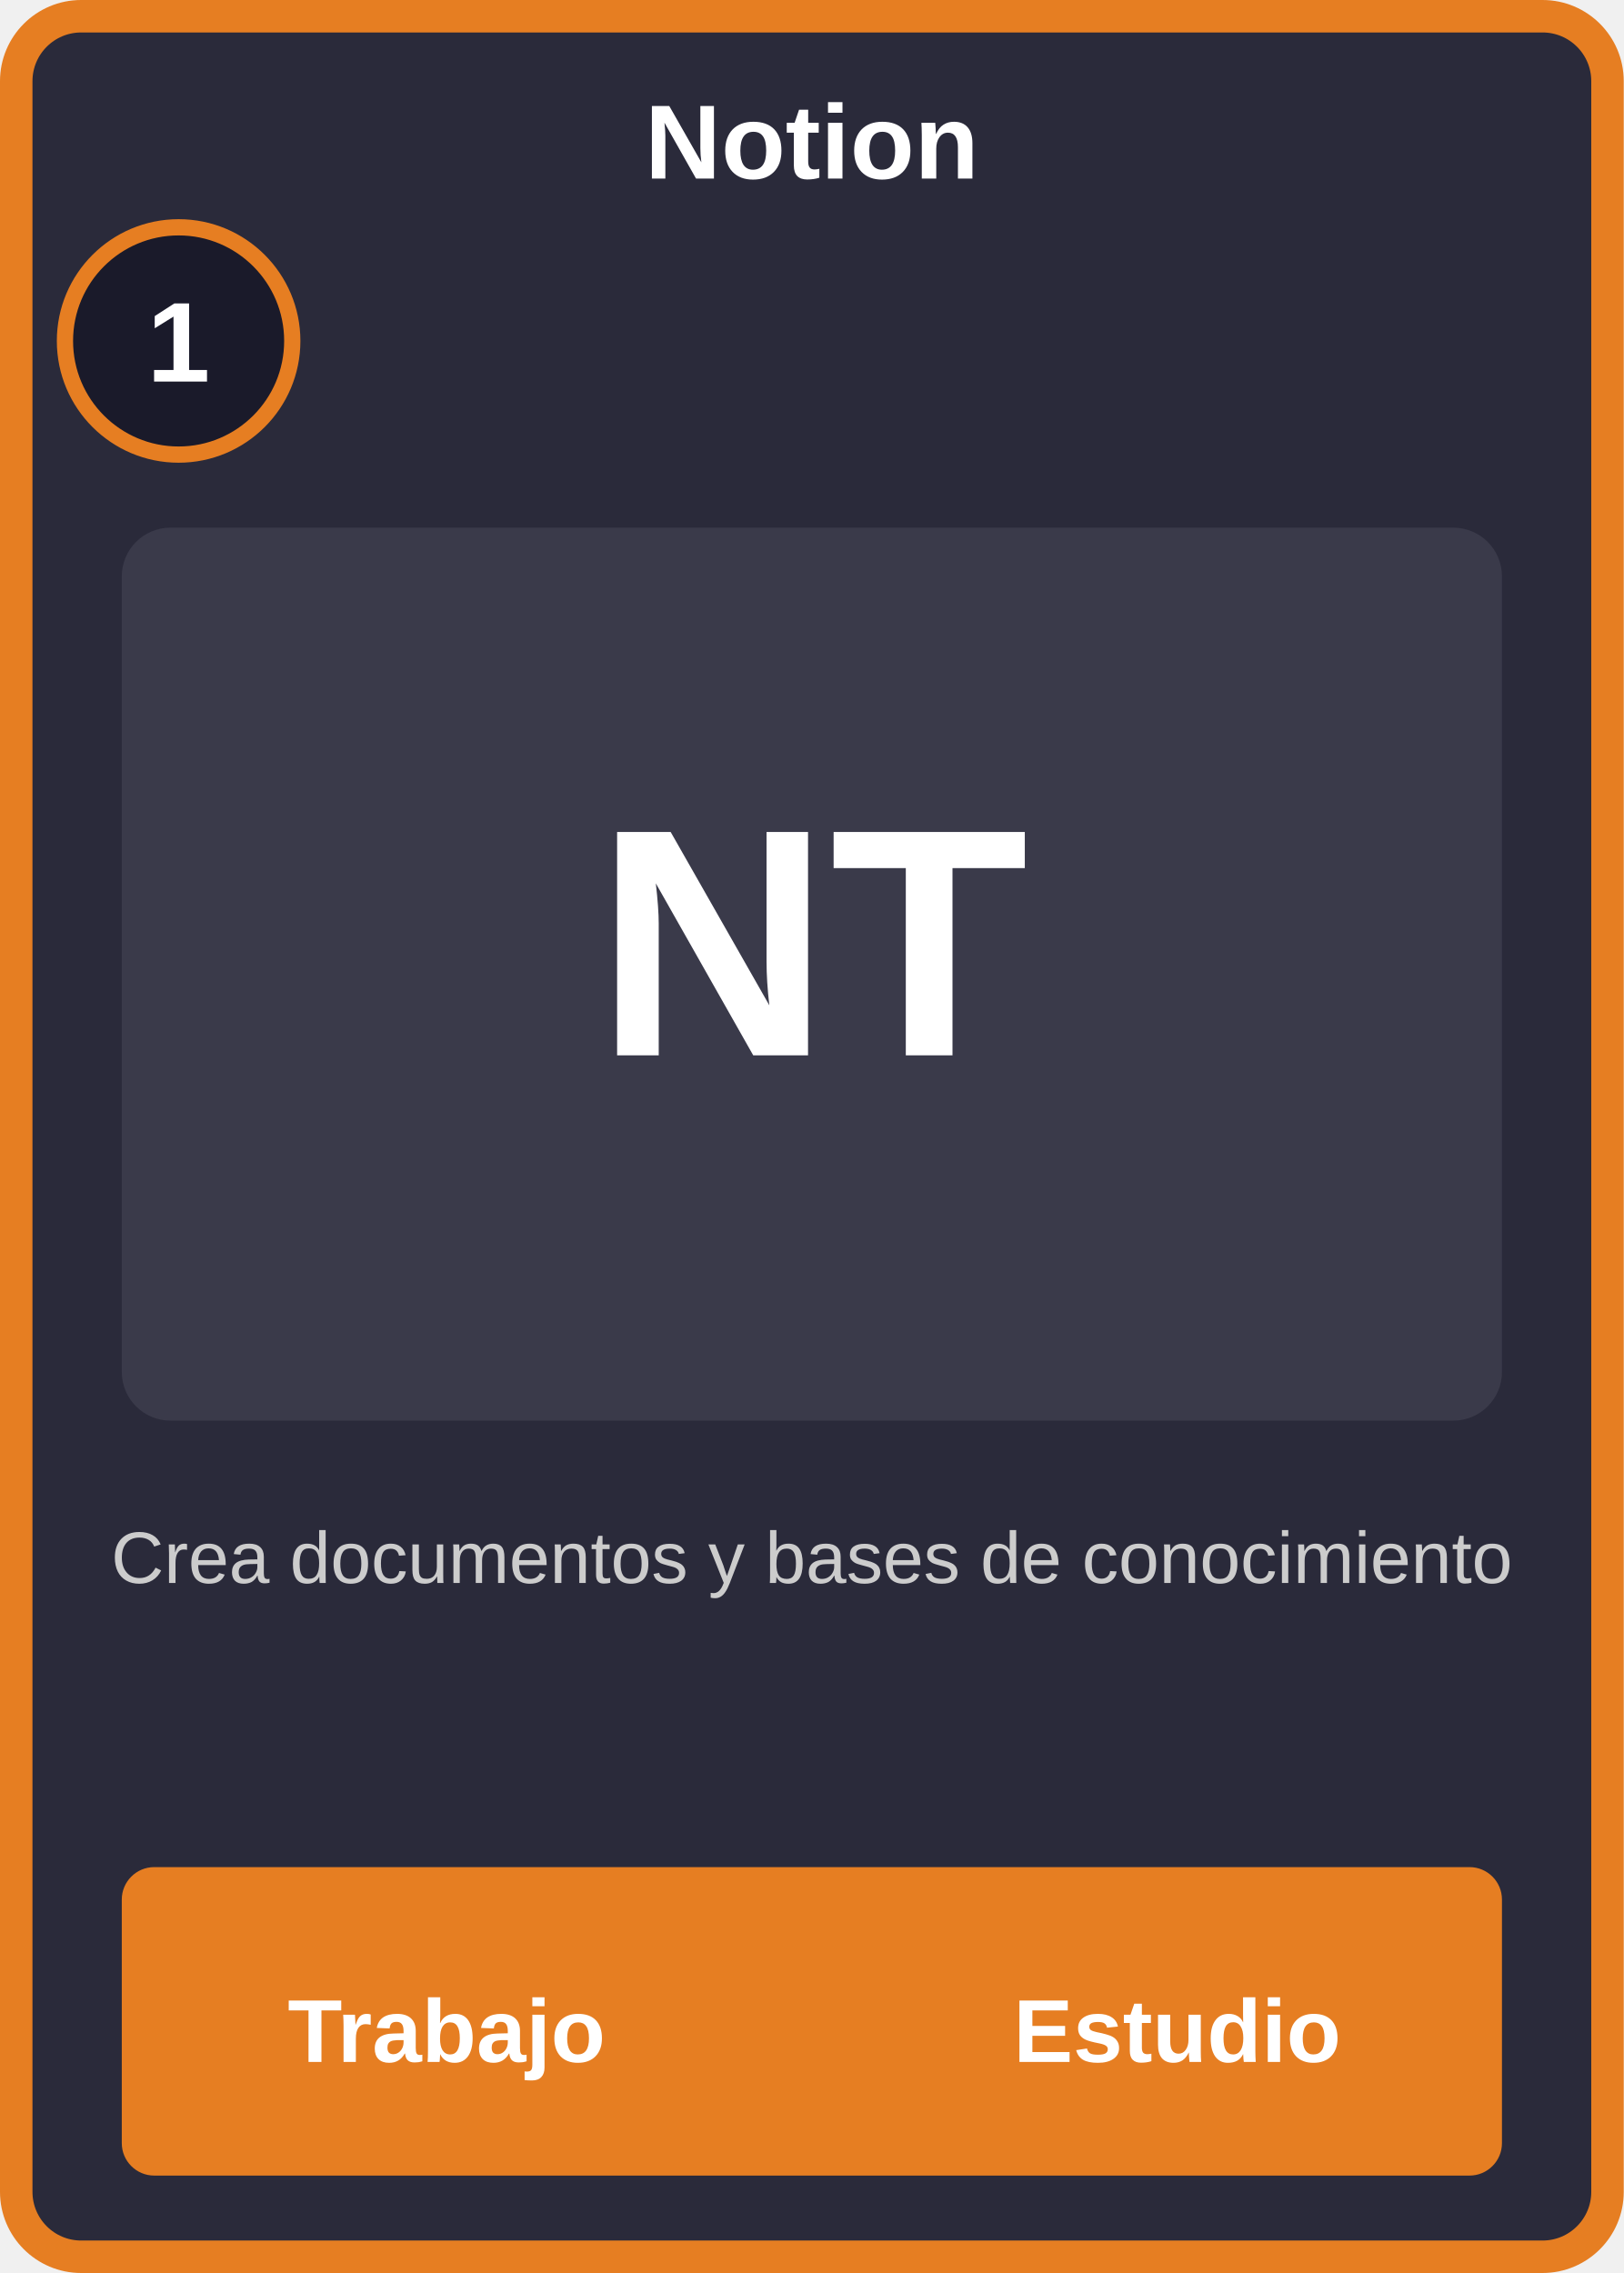
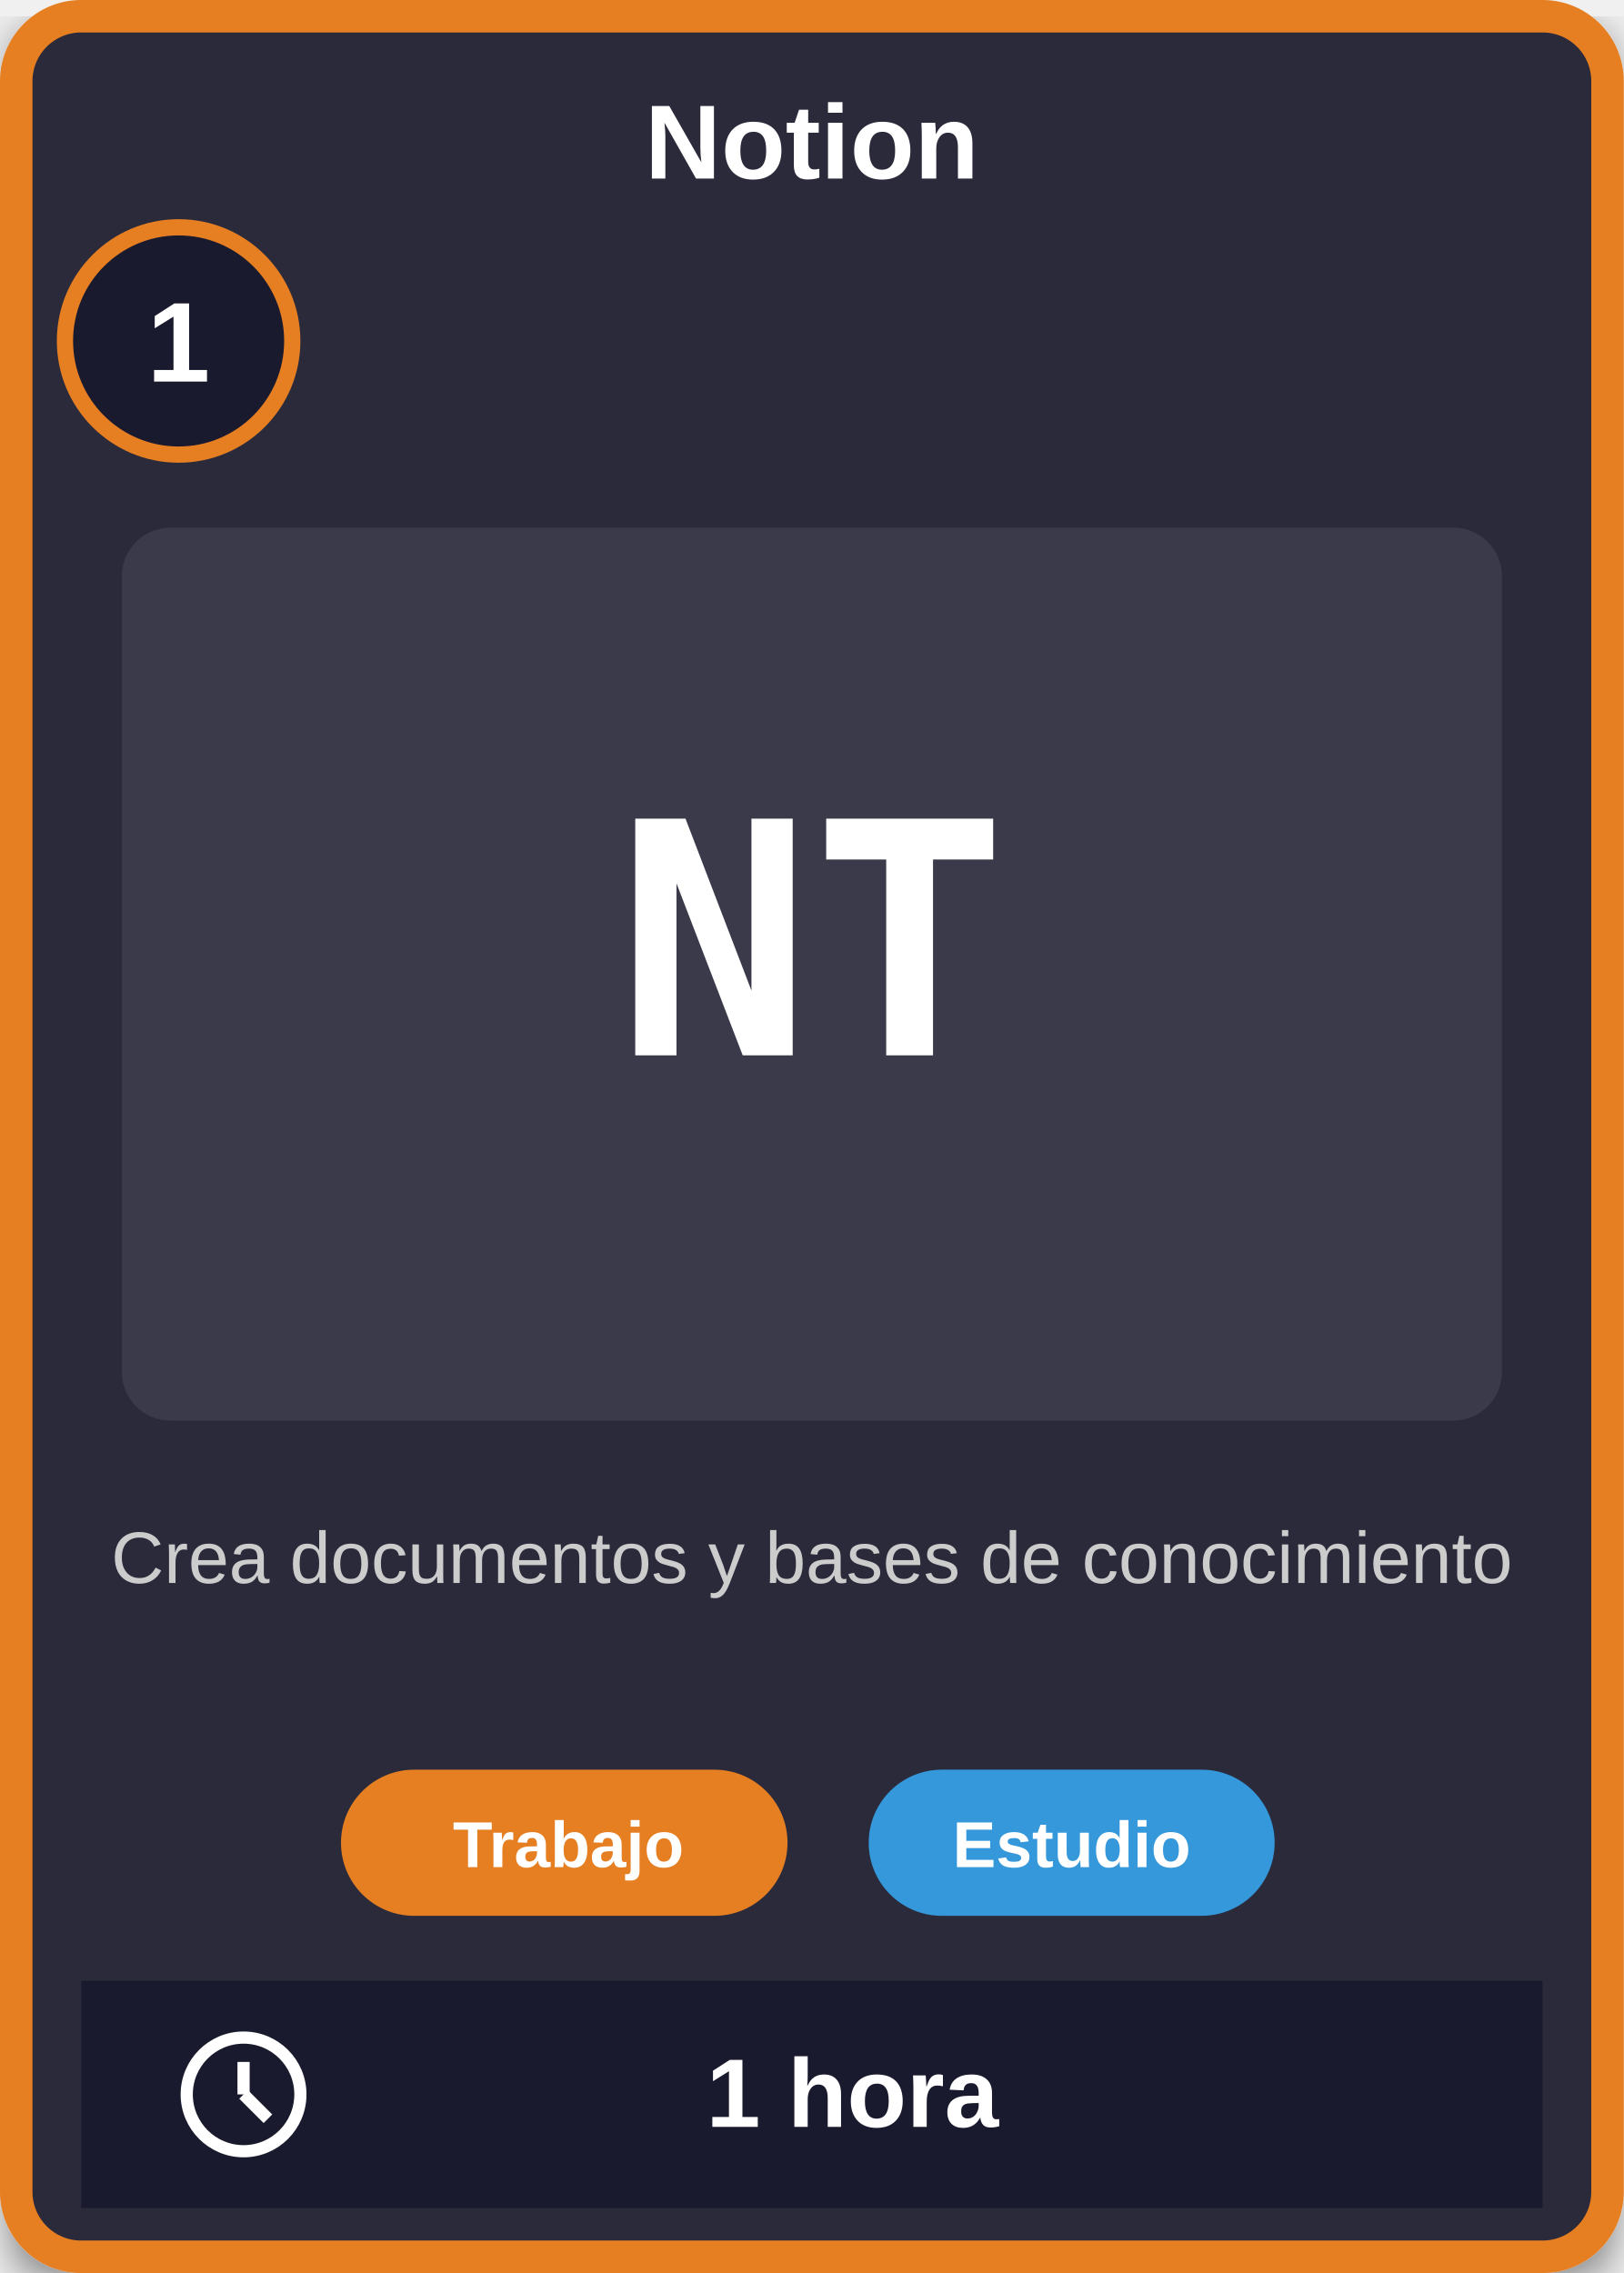
<svg xmlns="http://www.w3.org/2000/svg" viewBox="0 0 200 280">
-   <rect x="2" y="2" width="196" height="276" rx="8" ry="8" fill="#2a2a3a" stroke="#e67e22" stroke-width="4" />
-   <text x="100" y="22" text-anchor="middle" fill="#ffffff" font-size="13" font-weight="bold" font-family="Arial, sans-serif">Notion</text>
-   <circle cx="22" cy="42" r="14" fill="#1a1a2a" stroke="#e67e22" stroke-width="2" />
-   <text x="22" y="47" text-anchor="middle" fill="#ffffff" font-size="14" font-weight="bold" font-family="Arial, sans-serif">1</text>
+   <defs>
+     <filter id="shadow20" x="-5%" y="-5%" width="110%" height="110%">
+       <feDropShadow dx="0" dy="2" stdDeviation="3" flood-color="#000" flood-opacity="0.5" />
+     </filter>
+   </defs>
+   <rect x="2" y="2" width="196" height="276" rx="8" ry="8" fill="#2a2a3a" stroke="#e67e22" stroke-width="4" filter="url(#shadow20)" />
+   <text x="100" y="22" text-anchor="middle" fill="#ffffff" font-family="Arial, sans-serif" font-size="13" font-weight="bold">Notion</text>
+   <circle cx="22" cy="42" r="14" fill="#1a1a2e" stroke="#e67e22" stroke-width="2" />
+   <text x="22" y="47" text-anchor="middle" fill="#ffffff" font-family="Arial, sans-serif" font-size="14" font-weight="bold">1</text>
  <rect x="15" y="65" width="170" height="110" rx="6" ry="6" fill="#3a3a4a" />
-   <text x="100" y="130" text-anchor="middle" fill="#ffffff" font-size="40" font-weight="bold" font-family="Arial, sans-serif">NT</text>
-   <text x="100" y="195" text-anchor="middle" fill="#cccccc" font-size="9" font-family="Arial, sans-serif">Crea documentos y bases de conocimiento</text>
-   <rect x="15" y="230" width="170" height="38" rx="4" ry="4" fill="#e67e22" />
-   <text x="55" y="254" text-anchor="middle" fill="#ffffff" font-size="11" font-weight="bold" font-family="Arial, sans-serif">Trabajo</text>
-   <text x="145" y="254" text-anchor="middle" fill="#ffffff" font-size="11" font-weight="bold" font-family="Arial, sans-serif">Estudio</text>
+   <text x="100" y="130" text-anchor="middle" fill="#ffffff" font-family="monospace, sans-serif" font-size="40" font-weight="bold">NT</text>
+   <text x="100" y="195" text-anchor="middle" fill="#cccccc" font-family="Arial, sans-serif" font-size="9">Crea documentos y bases de conocimiento</text>
+   <g>
+     <rect x="42" y="218" width="55" height="18" rx="9" ry="9" fill="#e67e22" />
+     <text x="70" y="230" text-anchor="middle" fill="#ffffff" font-family="Arial, sans-serif" font-size="8" font-weight="bold">Trabajo</text>
+   </g>
+   <g>
+     <rect x="107" y="218" width="50" height="18" rx="9" ry="9" fill="#3498db" />
+     <text x="132" y="230" text-anchor="middle" fill="#ffffff" font-family="Arial, sans-serif" font-size="8" font-weight="bold">Estudio</text>
+   </g>
+   <rect x="10" y="244" width="180" height="28" fill="#1a1a2e" />
+   <circle cx="30" cy="258" r="7" fill="none" stroke="#ffffff" stroke-width="1.5" />
+   <line x1="30" y1="254" x2="30" y2="258" stroke="#ffffff" stroke-width="1.5" />
+   <line x1="30" y1="258" x2="33" y2="261" stroke="#ffffff" stroke-width="1.5" />
+   <text x="105" y="262" text-anchor="middle" fill="#ffffff" font-family="Arial, sans-serif" font-size="12" font-weight="bold">1 hora</text>
</svg>
